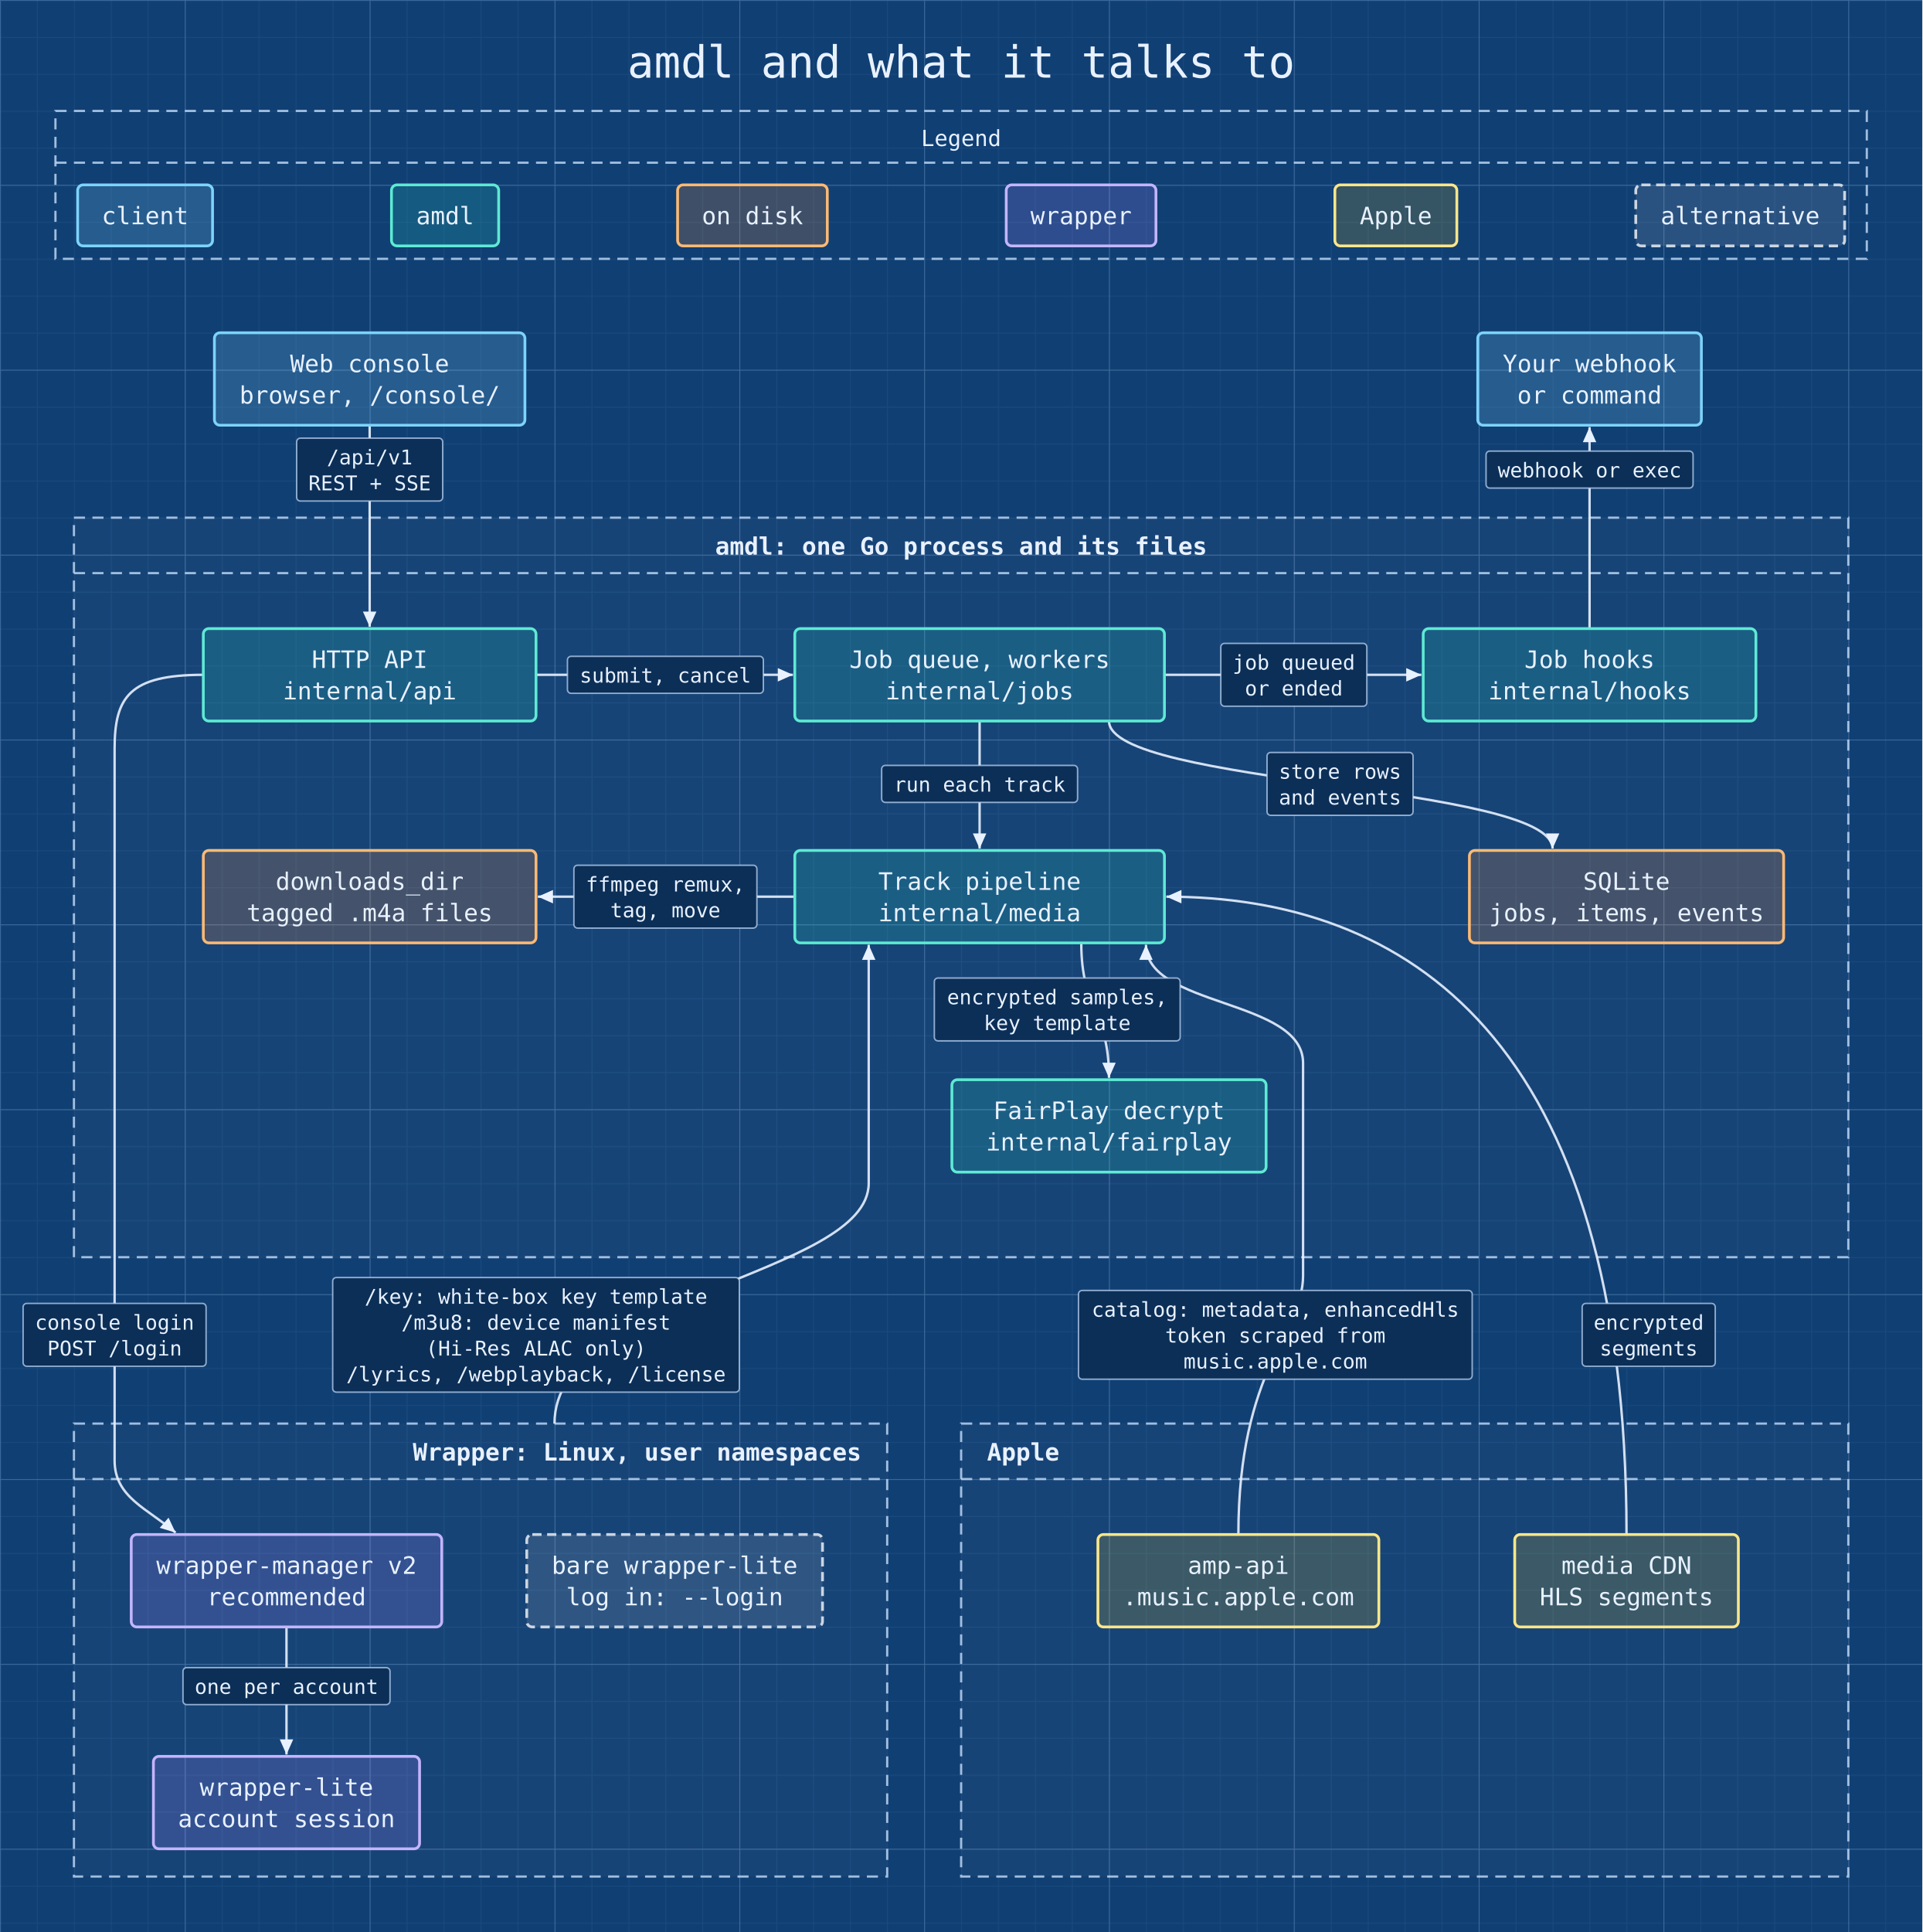
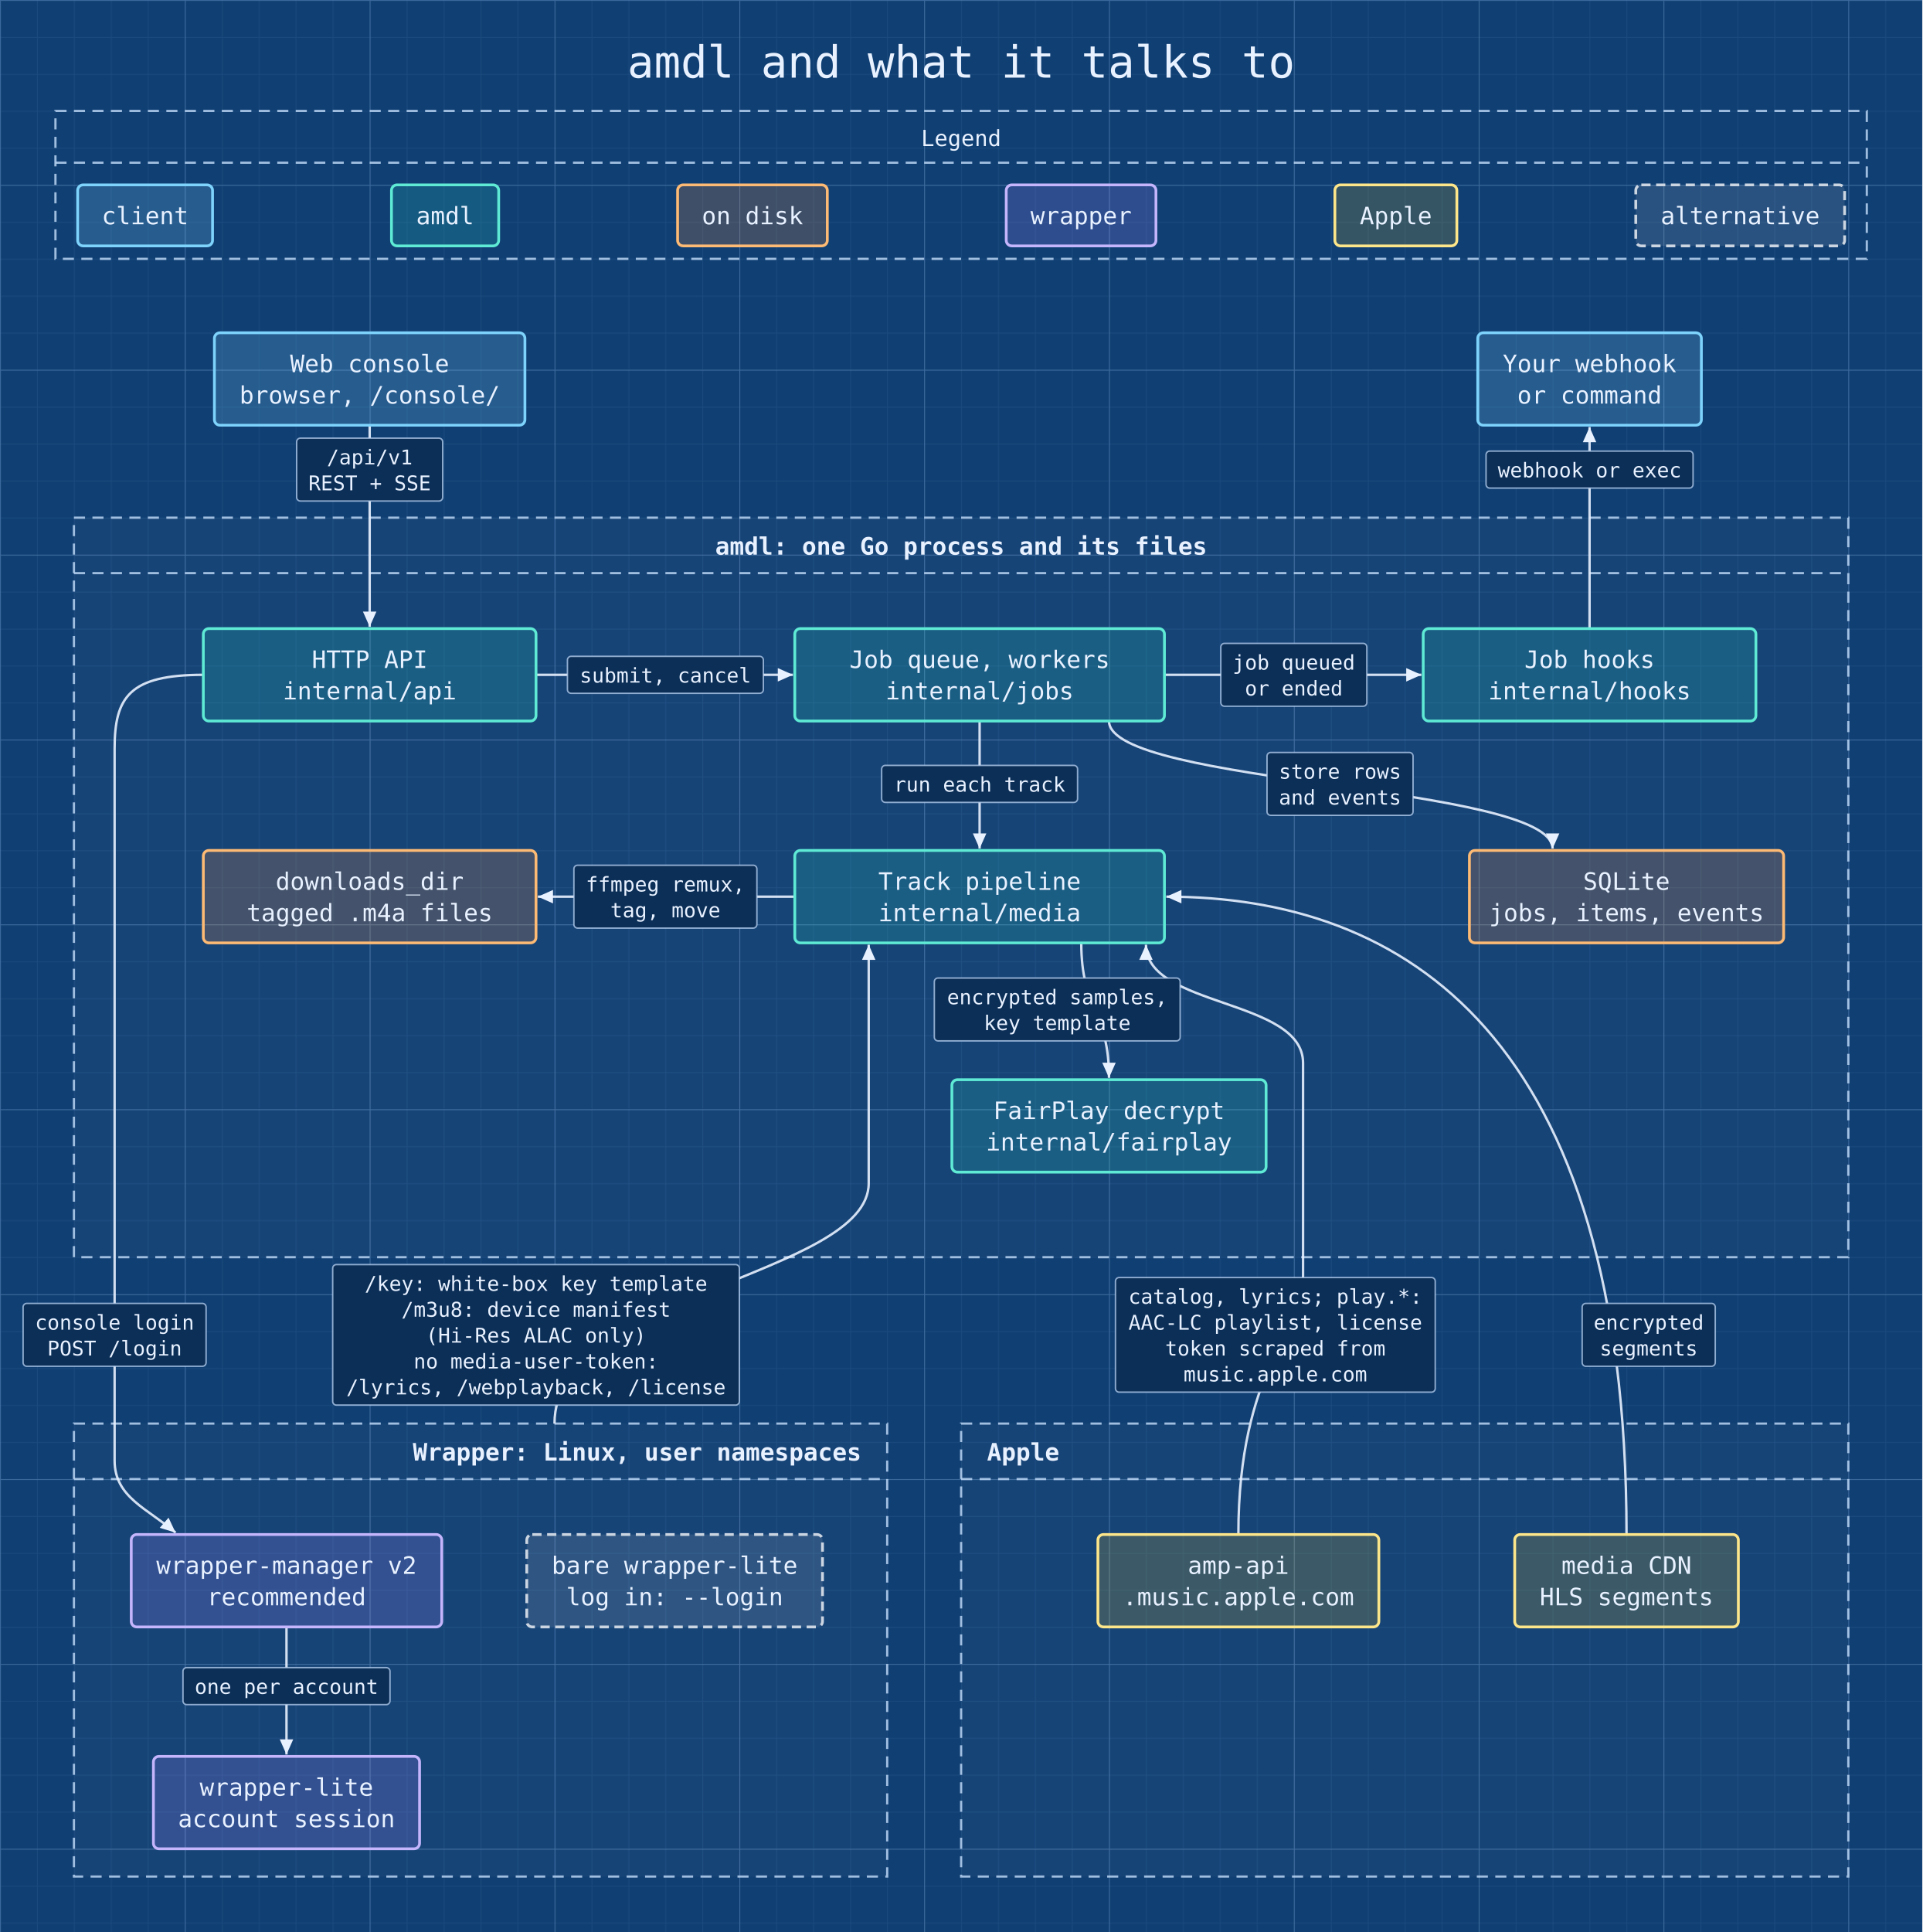
<svg xmlns="http://www.w3.org/2000/svg" viewBox="0 0 1040 1045" width="1040" height="1045" role="img" aria-labelledby="t d">
  <defs>
    <pattern id="minor" width="20" height="20" patternUnits="userSpaceOnUse">
      <path d="M 20 0 L 0 0 0 20" fill="none" stroke="#7fb0e6" stroke-opacity="0.13" stroke-width="0.6" />
    </pattern>
    <pattern id="major" width="100" height="100" patternUnits="userSpaceOnUse">
      <rect width="100" height="100" fill="url(#minor)" />
      <path d="M 100 0 L 0 0 0 100" fill="none" stroke="#9cc3ee" stroke-opacity="0.26" stroke-width="1" />
    </pattern>
    <marker id="arrow" viewBox="0 0 10 10" refX="9" refY="5" markerWidth="7" markerHeight="7" orient="auto-start-reverse">
      <path d="M 0 1 L 9 5 L 0 9 z" fill="#e8f1ff" />
    </marker>
  </defs>
  <rect width="1040" height="1045" fill="#103f73" />
  <rect width="1040" height="1045" fill="url(#major)" />
  <g font-family="ui-monospace, SFMono-Regular, Menlo, Consolas, monospace" fill="#e8f1ff">
    <text x="520.0" y="42" text-anchor="middle" font-size="24">amdl and what it talks to</text>
    <rect x="30" y="60" width="980" height="80" fill="none" stroke="#b9d3f2" stroke-opacity="0.85" stroke-width="1.2" stroke-dasharray="6 4" />
    <line x1="30" y1="88" x2="1010" y2="88" stroke="#b9d3f2" stroke-opacity="0.85" stroke-width="1.2" stroke-dasharray="6 4" />
    <text x="520.0" y="79" text-anchor="middle" font-size="12">Legend</text>
    <rect x="40" y="280" width="960" height="400" fill="#ffffff" fill-opacity="0.03" stroke="#b9d3f2" stroke-opacity="0.85" stroke-width="1.2" stroke-dasharray="6 4" />
    <line x1="40" y1="310" x2="1000" y2="310" stroke="#b9d3f2" stroke-opacity="0.85" stroke-width="1.2" stroke-dasharray="6 4" />
    <text x="520.0" y="300" text-anchor="middle" font-size="13" font-weight="600">amdl: one Go process and its files</text>
    <rect x="40" y="770" width="440" height="245" fill="#ffffff" fill-opacity="0.03" stroke="#b9d3f2" stroke-opacity="0.85" stroke-width="1.2" stroke-dasharray="6 4" />
    <line x1="40" y1="800" x2="480" y2="800" stroke="#b9d3f2" stroke-opacity="0.85" stroke-width="1.2" stroke-dasharray="6 4" />
    <text x="466" y="790" text-anchor="end" font-size="13" font-weight="600">Wrapper: Linux, user namespaces</text>
    <rect x="520" y="770" width="480" height="245" fill="#ffffff" fill-opacity="0.03" stroke="#b9d3f2" stroke-opacity="0.85" stroke-width="1.2" stroke-dasharray="6 4" />
    <line x1="520" y1="800" x2="1000" y2="800" stroke="#b9d3f2" stroke-opacity="0.85" stroke-width="1.2" stroke-dasharray="6 4" />
    <text x="534" y="790" text-anchor="start" font-size="13" font-weight="600">Apple</text>
    <path d="M 200 230 C 200 284.5 200 284.5 200 339" fill="none" stroke="#e8f1ff" stroke-opacity="0.9" stroke-width="1.3" marker-end="url(#arrow)" />
    <path d="M 290.0 365.0 L 429.0 365.0" fill="none" stroke="#e8f1ff" stroke-opacity="0.9" stroke-width="1.3" marker-end="url(#arrow)" />
    <path d="M 630.0 365.0 L 769.0 365.0" fill="none" stroke="#e8f1ff" stroke-opacity="0.9" stroke-width="1.3" marker-end="url(#arrow)" />
    <path d="M 860 340 L 860 231" fill="none" stroke="#e8f1ff" stroke-opacity="0.9" stroke-width="1.3" marker-end="url(#arrow)" />
    <path d="M 530 390 C 530 424.5 530 424.5 530 459" fill="none" stroke="#e8f1ff" stroke-opacity="0.9" stroke-width="1.3" marker-end="url(#arrow)" />
    <path d="M 600 390 C 600 424.5 840 424.5 840 459" fill="none" stroke="#e8f1ff" stroke-opacity="0.9" stroke-width="1.3" marker-end="url(#arrow)" />
    <path d="M 430.0 485.0 L 291.0 485.0" fill="none" stroke="#e8f1ff" stroke-opacity="0.9" stroke-width="1.3" marker-end="url(#arrow)" />
    <path d="M 585 510 C 585 546.5 600 546.5 600 583" fill="none" stroke="#e8f1ff" stroke-opacity="0.9" stroke-width="1.3" marker-end="url(#arrow)" />
    <path d="M 155 880 C 155 914.5 155 914.5 155 949" fill="none" stroke="#e8f1ff" stroke-opacity="0.9" stroke-width="1.3" marker-end="url(#arrow)" />
    <path d="M 300 770 C 300 700 470 690 470 640 L 470 511" fill="none" stroke="#e8f1ff" stroke-opacity="0.9" stroke-width="1.3" marker-end="url(#arrow)" />
    <path d="M 110.0 365.0 C 70 365.0 62 377.0 62 405.0 L 62 790 C 62 810 80 816 95 829" fill="none" stroke="#e8f1ff" stroke-opacity="0.9" stroke-width="1.3" marker-end="url(#arrow)" />
    <path d="M 670 830 C 670 740 705 720 705 690 L 705 575 C 705 540 620 545 620 511" fill="none" stroke="#e8f1ff" stroke-opacity="0.9" stroke-width="1.3" marker-end="url(#arrow)" />
    <path d="M 880 830 C 880 560 760 485.0 631.0 485.0" fill="none" stroke="#e8f1ff" stroke-opacity="0.9" stroke-width="1.3" marker-end="url(#arrow)" />
    <rect x="42.0" y="100" width="73" height="33" rx="3" fill="#7dd3fc" fill-opacity="0.2" stroke="#7dd3fc" stroke-width="1.5" />
    <text x="78.5" y="121.3" text-anchor="middle" font-size="13">client</text>
    <rect x="211.8" y="100" width="58" height="33" rx="3" fill="#2dd4bf" fill-opacity="0.18" stroke="#5eead4" stroke-width="1.5" />
    <text x="240.8" y="121.3" text-anchor="middle" font-size="13">amdl</text>
    <rect x="366.6" y="100" width="81" height="33" rx="3" fill="#fb923c" fill-opacity="0.2" stroke="#fdba74" stroke-width="1.5" />
    <text x="407.1" y="121.3" text-anchor="middle" font-size="13">on disk</text>
    <rect x="544.4" y="100" width="81" height="33" rx="3" fill="#a78bfa" fill-opacity="0.2" stroke="#c4b5fd" stroke-width="1.5" />
    <text x="584.9" y="121.3" text-anchor="middle" font-size="13">wrapper</text>
    <rect x="722.2" y="100" width="66" height="33" rx="3" fill="#facc15" fill-opacity="0.16" stroke="#fde68a" stroke-width="1.5" />
    <text x="755.2" y="121.3" text-anchor="middle" font-size="13">Apple</text>
    <rect x="885.0" y="100" width="113" height="33" rx="3" fill="#94a3b8" fill-opacity="0.2" stroke="#cbd5e1" stroke-width="1.5" stroke-dasharray="5 3" />
    <text x="941.5" y="121.3" text-anchor="middle" font-size="13">alternative</text>
    <rect x="116.0" y="180" width="168" height="50" rx="3" fill="#7dd3fc" fill-opacity="0.2" stroke="#7dd3fc" stroke-width="1.5" />
    <text x="200" y="201.3" text-anchor="middle" font-size="13">Web console</text>
    <text x="200" y="218.3" text-anchor="middle" font-size="13">browser, /console/</text>
    <rect x="799.5" y="180" width="121" height="50" rx="3" fill="#7dd3fc" fill-opacity="0.2" stroke="#7dd3fc" stroke-width="1.5" />
    <text x="860" y="201.3" text-anchor="middle" font-size="13">Your webhook</text>
    <text x="860" y="218.3" text-anchor="middle" font-size="13">or command</text>
    <rect x="110.0" y="340" width="180" height="50" rx="3" fill="#2dd4bf" fill-opacity="0.18" stroke="#5eead4" stroke-width="1.5" />
    <text x="200" y="361.3" text-anchor="middle" font-size="13">HTTP API</text>
    <text x="200" y="378.3" text-anchor="middle" font-size="13">internal/api</text>
    <rect x="430.0" y="340" width="200" height="50" rx="3" fill="#2dd4bf" fill-opacity="0.18" stroke="#5eead4" stroke-width="1.5" />
    <text x="530" y="361.3" text-anchor="middle" font-size="13">Job queue, workers</text>
    <text x="530" y="378.3" text-anchor="middle" font-size="13">internal/jobs</text>
    <rect x="770.0" y="340" width="180" height="50" rx="3" fill="#2dd4bf" fill-opacity="0.18" stroke="#5eead4" stroke-width="1.5" />
    <text x="860" y="361.3" text-anchor="middle" font-size="13">Job hooks</text>
    <text x="860" y="378.3" text-anchor="middle" font-size="13">internal/hooks</text>
    <rect x="110.0" y="460" width="180" height="50" rx="3" fill="#fb923c" fill-opacity="0.2" stroke="#fdba74" stroke-width="1.5" />
    <text x="200" y="481.3" text-anchor="middle" font-size="13">downloads_dir</text>
    <text x="200" y="498.3" text-anchor="middle" font-size="13">tagged .m4a files</text>
    <rect x="430.0" y="460" width="200" height="50" rx="3" fill="#2dd4bf" fill-opacity="0.18" stroke="#5eead4" stroke-width="1.5" />
    <text x="530" y="481.3" text-anchor="middle" font-size="13">Track pipeline</text>
    <text x="530" y="498.3" text-anchor="middle" font-size="13">internal/media</text>
    <rect x="795.0" y="460" width="170" height="50" rx="3" fill="#fb923c" fill-opacity="0.2" stroke="#fdba74" stroke-width="1.5" />
    <text x="880" y="481.3" text-anchor="middle" font-size="13">SQLite</text>
    <text x="880" y="498.3" text-anchor="middle" font-size="13">jobs, items, events</text>
    <rect x="515.0" y="584" width="170" height="50" rx="3" fill="#2dd4bf" fill-opacity="0.18" stroke="#5eead4" stroke-width="1.5" />
    <text x="600" y="605.3" text-anchor="middle" font-size="13">FairPlay decrypt</text>
    <text x="600" y="622.3" text-anchor="middle" font-size="13">internal/fairplay</text>
    <rect x="71.0" y="830" width="168" height="50" rx="3" fill="#a78bfa" fill-opacity="0.2" stroke="#c4b5fd" stroke-width="1.5" />
    <text x="155" y="851.3" text-anchor="middle" font-size="13">wrapper-manager v2</text>
    <text x="155" y="868.3" text-anchor="middle" font-size="13">recommended</text>
    <rect x="285.0" y="830" width="160" height="50" rx="3" fill="#94a3b8" fill-opacity="0.2" stroke="#cbd5e1" stroke-width="1.5" stroke-dasharray="5 3" />
    <text x="365" y="851.3" text-anchor="middle" font-size="13">bare wrapper-lite</text>
    <text x="365" y="868.3" text-anchor="middle" font-size="13">log in: --login</text>
    <rect x="83.0" y="950" width="144" height="50" rx="3" fill="#a78bfa" fill-opacity="0.2" stroke="#c4b5fd" stroke-width="1.5" />
    <text x="155" y="971.3" text-anchor="middle" font-size="13">wrapper-lite</text>
    <text x="155" y="988.3" text-anchor="middle" font-size="13">account session</text>
    <rect x="594.0" y="830" width="152" height="50" rx="3" fill="#facc15" fill-opacity="0.16" stroke="#fde68a" stroke-width="1.5" />
    <text x="670" y="851.3" text-anchor="middle" font-size="13">amp-api</text>
    <text x="670" y="868.3" text-anchor="middle" font-size="13">.music.apple.com</text>
    <rect x="819.5" y="830" width="121" height="50" rx="3" fill="#facc15" fill-opacity="0.16" stroke="#fde68a" stroke-width="1.5" />
    <text x="880" y="851.3" text-anchor="middle" font-size="13">media CDN</text>
    <text x="880" y="868.3" text-anchor="middle" font-size="13">HLS segments</text>
    <rect x="160.5" y="237.0" width="79" height="34" rx="2" fill="#0c2f57" stroke="#b9d3f2" stroke-opacity="0.75" stroke-width="0.8" />
    <text x="200" y="251.2" text-anchor="middle" font-size="11">/api/v1</text>
    <text x="200" y="265.2" text-anchor="middle" font-size="11">REST + SSE</text>
    <rect x="307.0" y="355.0" width="106" height="20" rx="2" fill="#0c2f57" stroke="#b9d3f2" stroke-opacity="0.75" stroke-width="0.8" />
    <text x="360" y="369.2" text-anchor="middle" font-size="11">submit, cancel</text>
    <rect x="660.5" y="348.0" width="79" height="34" rx="2" fill="#0c2f57" stroke="#b9d3f2" stroke-opacity="0.75" stroke-width="0.8" />
    <text x="700" y="362.2" text-anchor="middle" font-size="11">job queued</text>
    <text x="700" y="376.2" text-anchor="middle" font-size="11">or ended</text>
    <rect x="804.0" y="244.0" width="112" height="20" rx="2" fill="#0c2f57" stroke="#b9d3f2" stroke-opacity="0.75" stroke-width="0.8" />
    <text x="860" y="258.2" text-anchor="middle" font-size="11">webhook or exec</text>
    <rect x="477.0" y="414.0" width="106" height="20" rx="2" fill="#0c2f57" stroke="#b9d3f2" stroke-opacity="0.75" stroke-width="0.8" />
    <text x="530" y="428.2" text-anchor="middle" font-size="11">run each track</text>
    <rect x="685.5" y="407.0" width="79" height="34" rx="2" fill="#0c2f57" stroke="#b9d3f2" stroke-opacity="0.75" stroke-width="0.8" />
    <text x="725" y="421.2" text-anchor="middle" font-size="11">store rows</text>
    <text x="725" y="435.2" text-anchor="middle" font-size="11">and events</text>
    <rect x="310.5" y="468.0" width="99" height="34" rx="2" fill="#0c2f57" stroke="#b9d3f2" stroke-opacity="0.75" stroke-width="0.8" />
    <text x="360" y="482.2" text-anchor="middle" font-size="11">ffmpeg remux,</text>
    <text x="360" y="496.2" text-anchor="middle" font-size="11">tag, move</text>
    <rect x="505.5" y="529.0" width="133" height="34" rx="2" fill="#0c2f57" stroke="#b9d3f2" stroke-opacity="0.75" stroke-width="0.8" />
    <text x="572" y="543.2" text-anchor="middle" font-size="11">encrypted samples,</text>
    <text x="572" y="557.2" text-anchor="middle" font-size="11">key template</text>
    <rect x="99.0" y="902.0" width="112" height="20" rx="2" fill="#0c2f57" stroke="#b9d3f2" stroke-opacity="0.75" stroke-width="0.8" />
    <text x="155" y="916.2" text-anchor="middle" font-size="11">one per account</text>
-     <rect x="180.0" y="691.0" width="220" height="62" rx="2" fill="#0c2f57" stroke="#b9d3f2" stroke-opacity="0.75" stroke-width="0.8" />
-     <text x="290" y="705.2" text-anchor="middle" font-size="11">/key: white-box key template</text>
-     <text x="290" y="719.2" text-anchor="middle" font-size="11">/m3u8: device manifest</text>
-     <text x="290" y="733.2" text-anchor="middle" font-size="11">(Hi-Res ALAC only)</text>
-     <text x="290" y="747.2" text-anchor="middle" font-size="11">/lyrics, /webplayback, /license</text>
+     <rect x="180.0" y="684.0" width="220" height="76" rx="2" fill="#0c2f57" stroke="#b9d3f2" stroke-opacity="0.75" stroke-width="0.8" />
+     <text x="290" y="698.2" text-anchor="middle" font-size="11">/key: white-box key template</text>
+     <text x="290" y="712.2" text-anchor="middle" font-size="11">/m3u8: device manifest</text>
+     <text x="290" y="726.2" text-anchor="middle" font-size="11">(Hi-Res ALAC only)</text>
+     <text x="290" y="740.2" text-anchor="middle" font-size="11">no media-user-token:</text>
+     <text x="290" y="754.2" text-anchor="middle" font-size="11">/lyrics, /webplayback, /license</text>
    <rect x="12.5" y="705.0" width="99" height="34" rx="2" fill="#0c2f57" stroke="#b9d3f2" stroke-opacity="0.75" stroke-width="0.8" />
    <text x="62" y="719.2" text-anchor="middle" font-size="11">console login</text>
    <text x="62" y="733.2" text-anchor="middle" font-size="11">POST /login</text>
-     <rect x="583.5" y="698.0" width="213" height="48" rx="2" fill="#0c2f57" stroke="#b9d3f2" stroke-opacity="0.75" stroke-width="0.8" />
-     <text x="690" y="712.2" text-anchor="middle" font-size="11">catalog: metadata, enhancedHls</text>
-     <text x="690" y="726.2" text-anchor="middle" font-size="11">token scraped from</text>
-     <text x="690" y="740.2" text-anchor="middle" font-size="11">music.apple.com</text>
+     <rect x="603.5" y="691.0" width="173" height="62" rx="2" fill="#0c2f57" stroke="#b9d3f2" stroke-opacity="0.75" stroke-width="0.8" />
+     <text x="690" y="705.2" text-anchor="middle" font-size="11">catalog, lyrics; play.*:</text>
+     <text x="690" y="719.2" text-anchor="middle" font-size="11">AAC-LC playlist, license</text>
+     <text x="690" y="733.2" text-anchor="middle" font-size="11">token scraped from</text>
+     <text x="690" y="747.2" text-anchor="middle" font-size="11">music.apple.com</text>
    <rect x="856.0" y="705.0" width="72" height="34" rx="2" fill="#0c2f57" stroke="#b9d3f2" stroke-opacity="0.75" stroke-width="0.8" />
    <text x="892" y="719.2" text-anchor="middle" font-size="11">encrypted</text>
    <text x="892" y="733.2" text-anchor="middle" font-size="11">segments</text>
  </g>
</svg>
